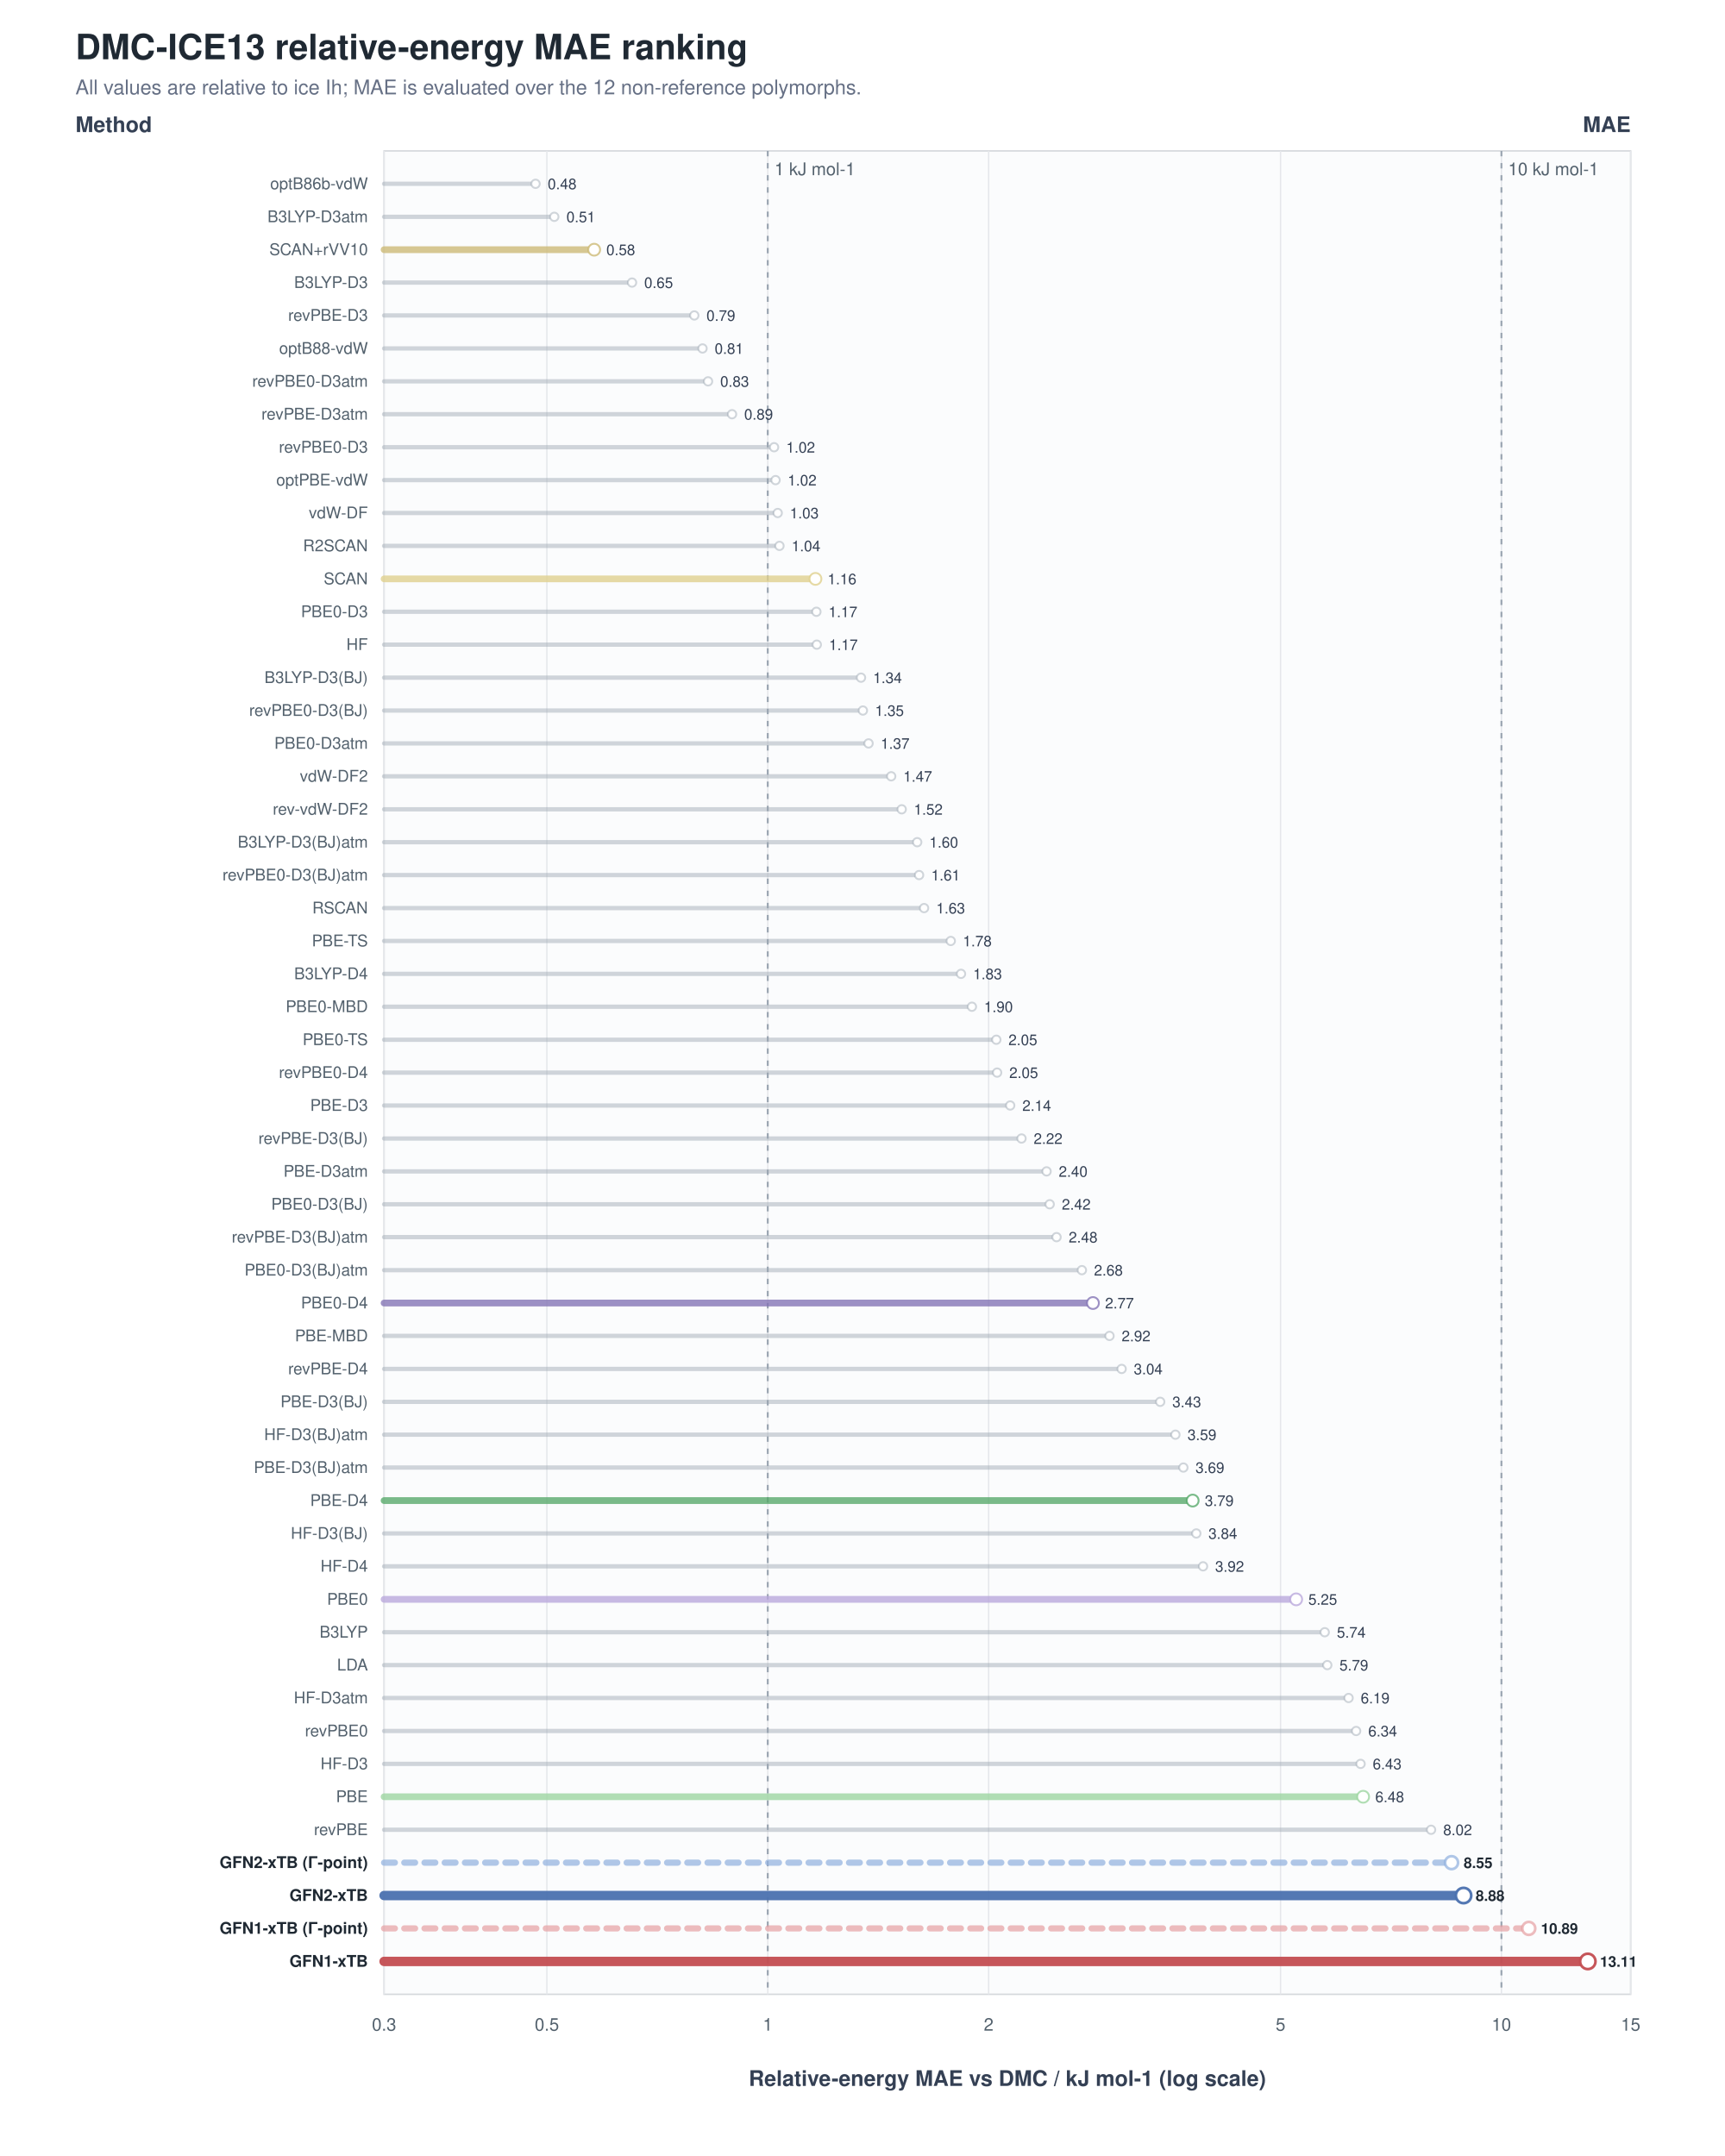
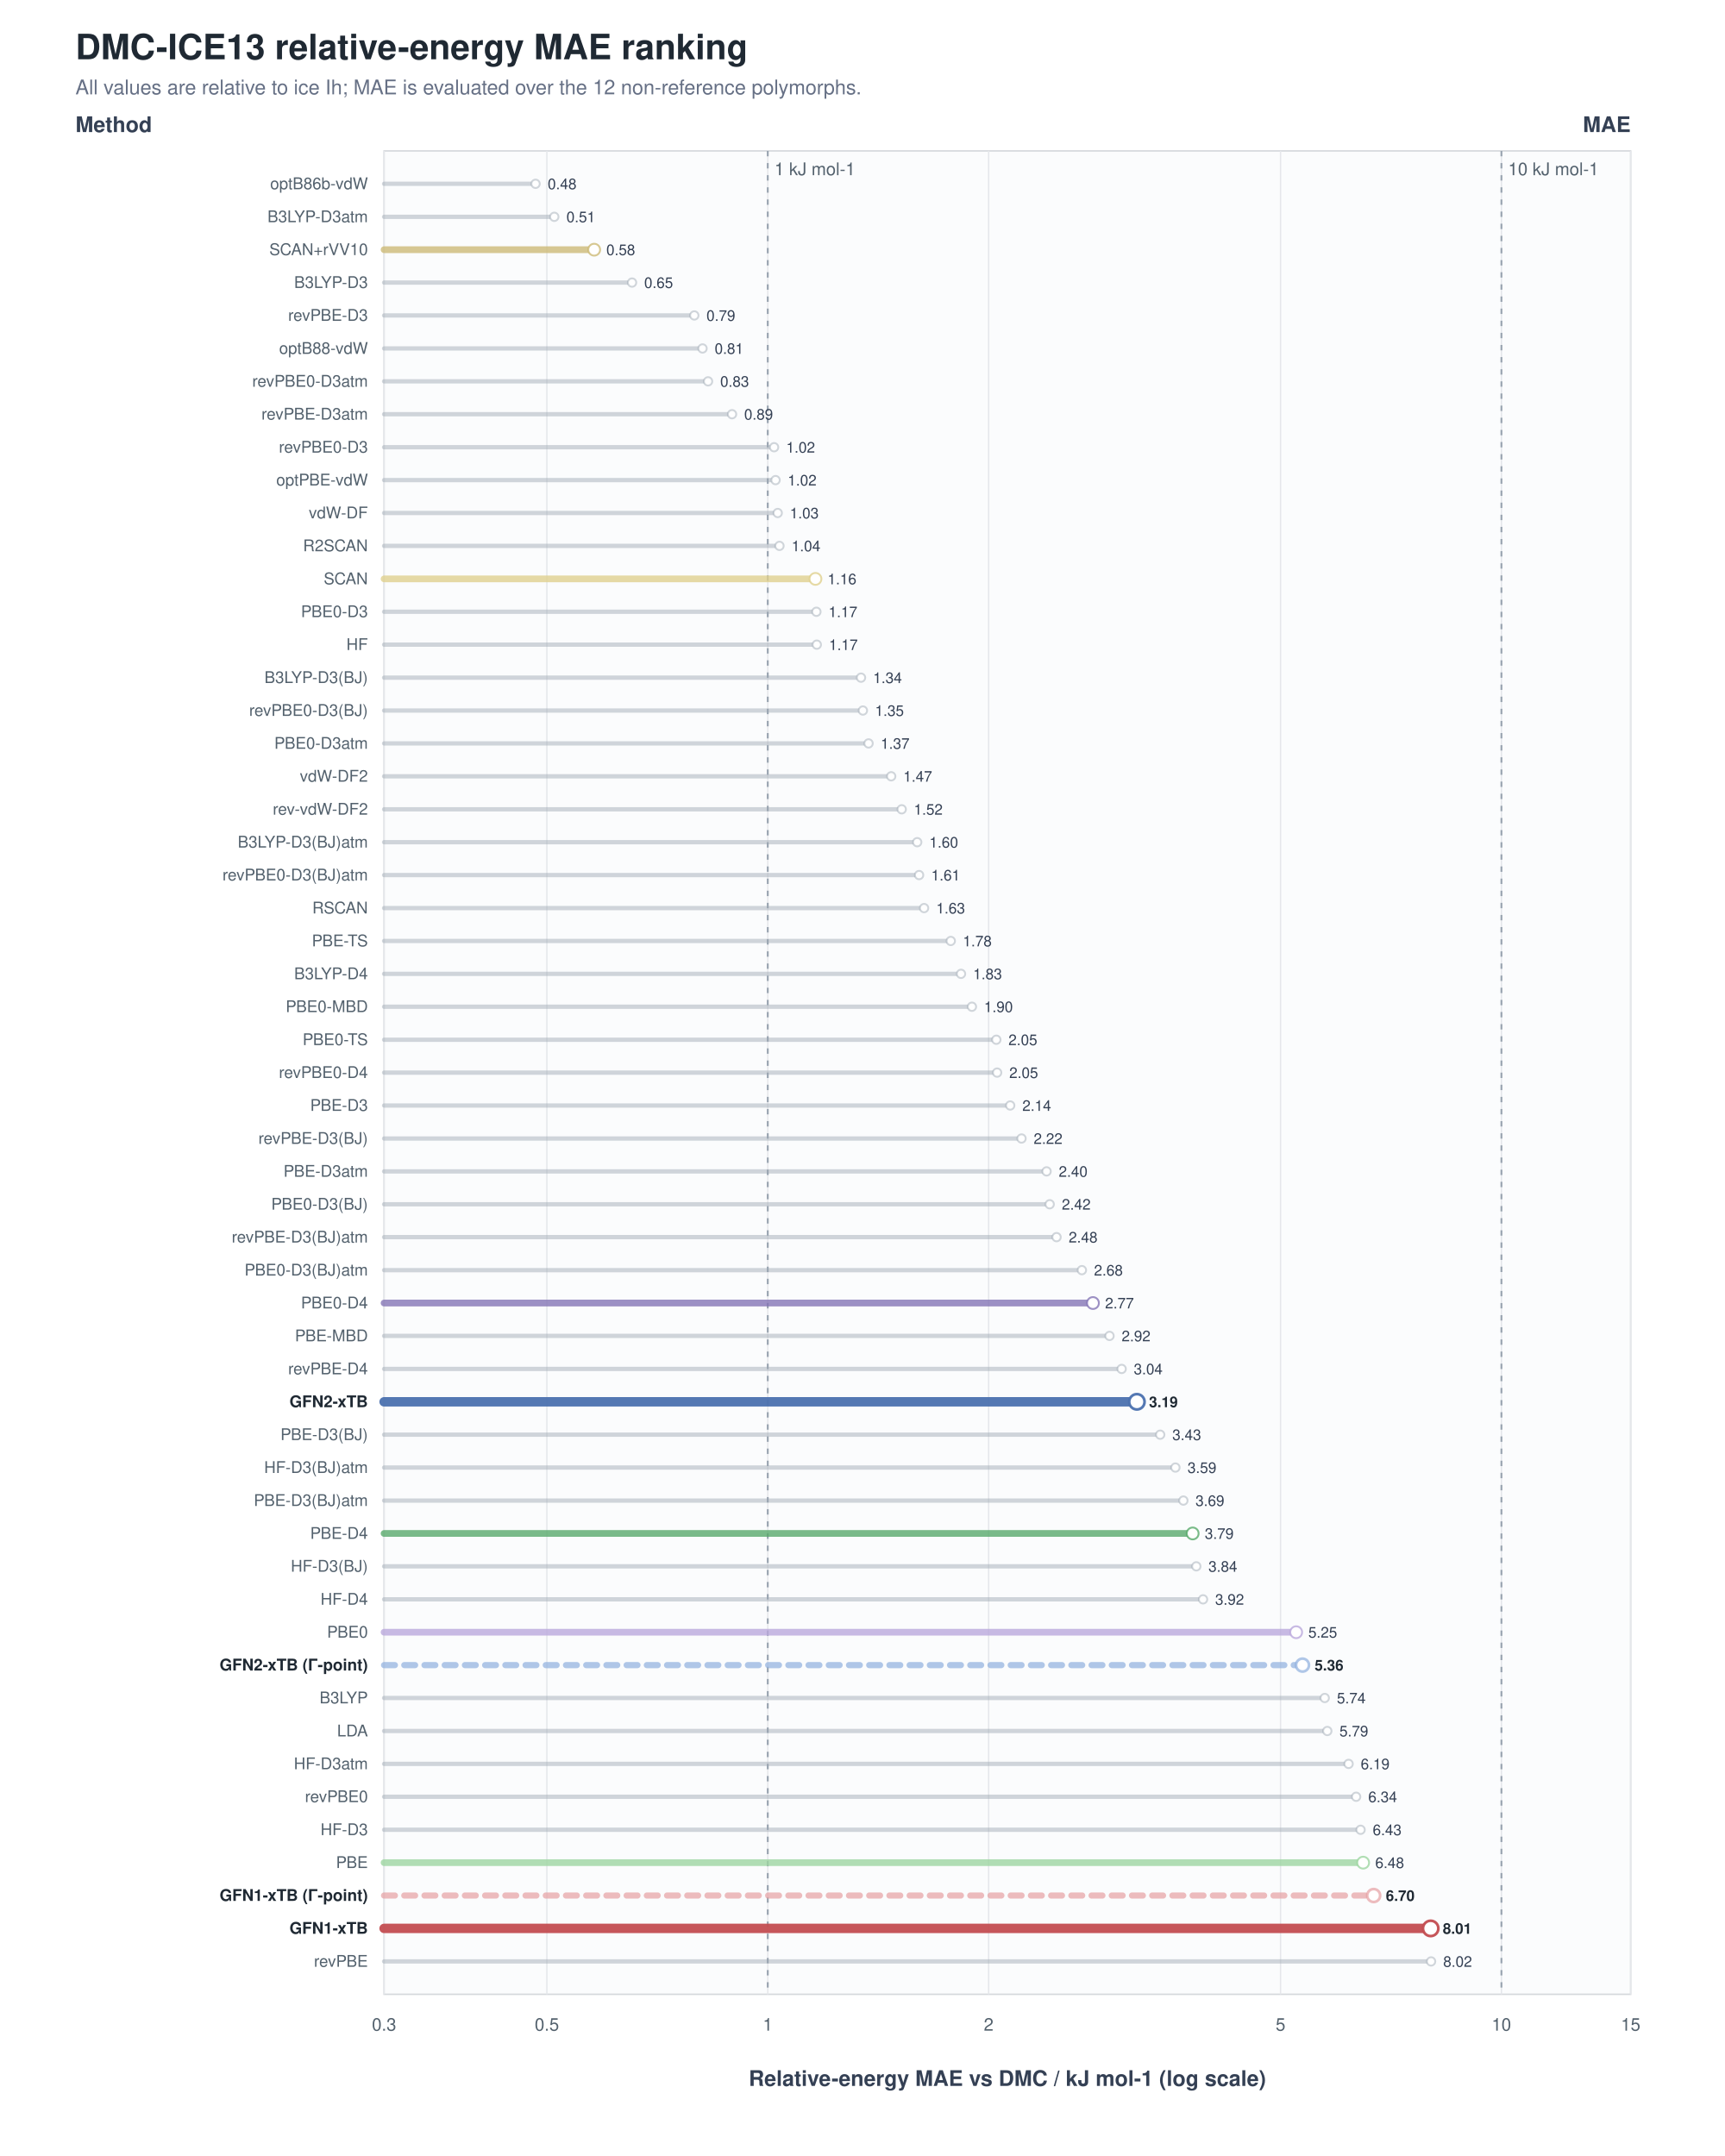
<svg xmlns="http://www.w3.org/2000/svg" width="1280" height="1600" viewBox="0 0 1280 1600">
  <style>
  text { font-family: Helvetica, Arial, sans-serif; fill: #1f2933; }
  .title { font-size: 26px; font-weight: 700; }
  .subtitle { font-size: 15px; fill: #667085; }
  .axis { font-size: 16px; font-weight: 600; fill: #344054; }
  .tick { font-size: 13px; fill: #53616d; }
  .method { font-size: 12px; fill: #53616d; }
  .method-hi { font-size: 12px; font-weight: 700; fill: #1f2933; }
  .value { font-size: 11px; fill: #344054; }
  .value-hi { font-size: 11px; font-weight: 700; fill: #1f2933; }
</style>
  <rect x="0.0" y="0.0" width="1280.0" height="1600.0" fill="#ffffff" />
  <text x="56.0" y="44.0" class="title">DMC-ICE13 relative-energy MAE ranking</text>
  <text x="56.0" y="70.0" class="subtitle">All values are relative to ice Ih; MAE is evaluated over the 12 non-reference polymorphs.</text>
  <rect x="285.0" y="112.0" width="925.0" height="1368.0" fill="#fbfcfd" stroke="#d5d8dc" stroke-width="1.1" />
  <line x1="285.0" y1="112.0" x2="285.0" y2="1480.0" stroke="#e5e7eb" stroke-width="1" />
  <text x="285.0" y="1507.0" text-anchor="middle" class="tick">0.3</text>
  <line x1="405.8" y1="112.0" x2="405.8" y2="1480.0" stroke="#e5e7eb" stroke-width="1" />
  <text x="405.8" y="1507.0" text-anchor="middle" class="tick">0.5</text>
  <line x1="569.7" y1="112.0" x2="569.7" y2="1480.0" stroke="#e5e7eb" stroke-width="1" />
  <text x="569.7" y="1507.0" text-anchor="middle" class="tick">1</text>
  <line x1="733.6" y1="112.0" x2="733.6" y2="1480.0" stroke="#e5e7eb" stroke-width="1" />
  <text x="733.6" y="1507.0" text-anchor="middle" class="tick">2</text>
  <line x1="950.2" y1="112.0" x2="950.2" y2="1480.0" stroke="#e5e7eb" stroke-width="1" />
  <text x="950.2" y="1507.0" text-anchor="middle" class="tick">5</text>
  <line x1="1114.1" y1="112.0" x2="1114.1" y2="1480.0" stroke="#e5e7eb" stroke-width="1" />
  <text x="1114.1" y="1507.0" text-anchor="middle" class="tick">10</text>
  <line x1="1210.0" y1="112.0" x2="1210.0" y2="1480.0" stroke="#e5e7eb" stroke-width="1" />
  <text x="1210.0" y="1507.0" text-anchor="middle" class="tick">15</text>
  <line x1="569.7" y1="112.0" x2="569.7" y2="1480.0" stroke="#9aa5b1" stroke-width="1.4" stroke-dasharray="4 5" />
  <text x="574.7" y="130.0" class="tick">1 kJ mol-1</text>
  <line x1="1114.1" y1="112.0" x2="1114.1" y2="1480.0" stroke="#9aa5b1" stroke-width="1.4" stroke-dasharray="4 5" />
  <text x="1119.1" y="130.0" class="tick">10 kJ mol-1</text>
  <text x="747.5" y="1548.0" text-anchor="middle" class="axis">Relative-energy MAE vs DMC / kJ mol-1 (log scale)</text>
  <text x="56.0" y="98.0" class="axis">Method</text>
  <text x="1210.0" y="98.0" text-anchor="end" class="axis">MAE</text>
  <line x1="285.0" y1="136.4" x2="397.4" y2="136.4" stroke="#9aa5b1" stroke-width="3.2" stroke-linecap="round" stroke-opacity="0.46" />
  <circle cx="397.4" cy="136.4" r="3.1" fill="#ffffff" stroke="#9aa5b1" stroke-width="1.4" stroke-opacity="0.46" />
  <text x="273.0" y="140.4" text-anchor="end" class="method">optB86b-vdW</text>
  <text x="406.4" y="140.4" class="value">0.48</text>
  <line x1="285.0" y1="160.9" x2="411.3" y2="160.9" stroke="#9aa5b1" stroke-width="3.2" stroke-linecap="round" stroke-opacity="0.46" />
  <circle cx="411.3" cy="160.9" r="3.1" fill="#ffffff" stroke="#9aa5b1" stroke-width="1.4" stroke-opacity="0.46" />
  <text x="273.0" y="164.9" text-anchor="end" class="method">B3LYP-D3atm</text>
  <text x="420.3" y="164.9" class="value">0.51</text>
  <line x1="285.0" y1="185.3" x2="440.9" y2="185.3" stroke="#ccb974" stroke-width="5.0" stroke-linecap="round" stroke-opacity="0.78" />
  <circle cx="440.9" cy="185.3" r="4.4" fill="#ffffff" stroke="#ccb974" stroke-width="1.4" stroke-opacity="0.78" />
  <text x="273.0" y="189.3" text-anchor="end" class="method">SCAN+rVV10</text>
  <text x="449.9" y="189.3" class="value">0.58</text>
  <line x1="285.0" y1="209.7" x2="469.0" y2="209.7" stroke="#9aa5b1" stroke-width="3.2" stroke-linecap="round" stroke-opacity="0.46" />
  <circle cx="469.0" cy="209.7" r="3.1" fill="#ffffff" stroke="#9aa5b1" stroke-width="1.4" stroke-opacity="0.46" />
  <text x="273.0" y="213.7" text-anchor="end" class="method">B3LYP-D3</text>
  <text x="478.0" y="213.7" class="value">0.65</text>
  <line x1="285.0" y1="234.1" x2="515.2" y2="234.1" stroke="#9aa5b1" stroke-width="3.2" stroke-linecap="round" stroke-opacity="0.46" />
  <circle cx="515.2" cy="234.1" r="3.1" fill="#ffffff" stroke="#9aa5b1" stroke-width="1.4" stroke-opacity="0.46" />
  <text x="273.0" y="238.1" text-anchor="end" class="method">revPBE-D3</text>
  <text x="524.2" y="238.1" class="value">0.79</text>
  <line x1="285.0" y1="258.6" x2="521.3" y2="258.6" stroke="#9aa5b1" stroke-width="3.2" stroke-linecap="round" stroke-opacity="0.46" />
  <circle cx="521.3" cy="258.6" r="3.1" fill="#ffffff" stroke="#9aa5b1" stroke-width="1.4" stroke-opacity="0.46" />
  <text x="273.0" y="262.6" text-anchor="end" class="method">optB88-vdW</text>
  <text x="530.3" y="262.6" class="value">0.81</text>
  <line x1="285.0" y1="283.0" x2="525.4" y2="283.0" stroke="#9aa5b1" stroke-width="3.2" stroke-linecap="round" stroke-opacity="0.46" />
  <circle cx="525.4" cy="283.0" r="3.1" fill="#ffffff" stroke="#9aa5b1" stroke-width="1.4" stroke-opacity="0.46" />
  <text x="273.0" y="287.0" text-anchor="end" class="method">revPBE0-D3atm</text>
  <text x="534.4" y="287.0" class="value">0.83</text>
  <line x1="285.0" y1="307.4" x2="543.2" y2="307.4" stroke="#9aa5b1" stroke-width="3.2" stroke-linecap="round" stroke-opacity="0.46" />
  <circle cx="543.2" cy="307.4" r="3.1" fill="#ffffff" stroke="#9aa5b1" stroke-width="1.4" stroke-opacity="0.46" />
  <text x="273.0" y="311.4" text-anchor="end" class="method">revPBE-D3atm</text>
  <text x="552.2" y="311.4" class="value">0.89</text>
  <line x1="285.0" y1="331.9" x2="574.4" y2="331.9" stroke="#9aa5b1" stroke-width="3.2" stroke-linecap="round" stroke-opacity="0.46" />
  <circle cx="574.4" cy="331.9" r="3.1" fill="#ffffff" stroke="#9aa5b1" stroke-width="1.4" stroke-opacity="0.46" />
  <text x="273.0" y="335.9" text-anchor="end" class="method">revPBE0-D3</text>
  <text x="583.4" y="335.9" class="value">1.02</text>
  <line x1="285.0" y1="356.3" x2="575.5" y2="356.3" stroke="#9aa5b1" stroke-width="3.2" stroke-linecap="round" stroke-opacity="0.46" />
  <circle cx="575.5" cy="356.3" r="3.1" fill="#ffffff" stroke="#9aa5b1" stroke-width="1.4" stroke-opacity="0.46" />
  <text x="273.0" y="360.3" text-anchor="end" class="method">optPBE-vdW</text>
  <text x="584.5" y="360.3" class="value">1.02</text>
  <line x1="285.0" y1="380.7" x2="577.1" y2="380.7" stroke="#9aa5b1" stroke-width="3.2" stroke-linecap="round" stroke-opacity="0.46" />
  <circle cx="577.1" cy="380.7" r="3.1" fill="#ffffff" stroke="#9aa5b1" stroke-width="1.4" stroke-opacity="0.46" />
  <text x="273.0" y="384.7" text-anchor="end" class="method">vdW-DF</text>
  <text x="586.1" y="384.7" class="value">1.03</text>
  <line x1="285.0" y1="405.1" x2="578.4" y2="405.1" stroke="#9aa5b1" stroke-width="3.2" stroke-linecap="round" stroke-opacity="0.46" />
  <circle cx="578.4" cy="405.1" r="3.1" fill="#ffffff" stroke="#9aa5b1" stroke-width="1.4" stroke-opacity="0.46" />
  <text x="273.0" y="409.1" text-anchor="end" class="method">R2SCAN</text>
  <text x="587.4" y="409.1" class="value">1.04</text>
  <line x1="285.0" y1="429.6" x2="605.1" y2="429.6" stroke="#dfcf8c" stroke-width="5.0" stroke-linecap="round" stroke-opacity="0.78" />
  <circle cx="605.1" cy="429.6" r="4.4" fill="#ffffff" stroke="#dfcf8c" stroke-width="1.4" stroke-opacity="0.78" />
  <text x="273.0" y="433.6" text-anchor="end" class="method">SCAN</text>
  <text x="614.1" y="433.6" class="value">1.16</text>
  <line x1="285.0" y1="454.0" x2="605.8" y2="454.0" stroke="#9aa5b1" stroke-width="3.2" stroke-linecap="round" stroke-opacity="0.46" />
  <circle cx="605.8" cy="454.0" r="3.1" fill="#ffffff" stroke="#9aa5b1" stroke-width="1.4" stroke-opacity="0.46" />
  <text x="273.0" y="458.0" text-anchor="end" class="method">PBE0-D3</text>
  <text x="614.8" y="458.0" class="value">1.17</text>
  <line x1="285.0" y1="478.4" x2="606.1" y2="478.4" stroke="#9aa5b1" stroke-width="3.2" stroke-linecap="round" stroke-opacity="0.46" />
  <circle cx="606.1" cy="478.4" r="3.1" fill="#ffffff" stroke="#9aa5b1" stroke-width="1.4" stroke-opacity="0.46" />
  <text x="273.0" y="482.4" text-anchor="end" class="method">HF</text>
  <text x="615.1" y="482.4" class="value">1.17</text>
  <line x1="285.0" y1="502.9" x2="638.9" y2="502.9" stroke="#9aa5b1" stroke-width="3.2" stroke-linecap="round" stroke-opacity="0.46" />
  <circle cx="638.9" cy="502.9" r="3.1" fill="#ffffff" stroke="#9aa5b1" stroke-width="1.4" stroke-opacity="0.46" />
  <text x="273.0" y="506.9" text-anchor="end" class="method">B3LYP-D3(BJ)</text>
  <text x="647.9" y="506.9" class="value">1.34</text>
  <line x1="285.0" y1="527.3" x2="640.3" y2="527.3" stroke="#9aa5b1" stroke-width="3.2" stroke-linecap="round" stroke-opacity="0.46" />
  <circle cx="640.3" cy="527.3" r="3.1" fill="#ffffff" stroke="#9aa5b1" stroke-width="1.4" stroke-opacity="0.46" />
  <text x="273.0" y="531.3" text-anchor="end" class="method">revPBE0-D3(BJ)</text>
  <text x="649.3" y="531.3" class="value">1.35</text>
  <line x1="285.0" y1="551.7" x2="644.5" y2="551.7" stroke="#9aa5b1" stroke-width="3.2" stroke-linecap="round" stroke-opacity="0.46" />
  <circle cx="644.5" cy="551.7" r="3.1" fill="#ffffff" stroke="#9aa5b1" stroke-width="1.4" stroke-opacity="0.46" />
  <text x="273.0" y="555.7" text-anchor="end" class="method">PBE0-D3atm</text>
  <text x="653.5" y="555.7" class="value">1.37</text>
  <line x1="285.0" y1="576.1" x2="661.3" y2="576.1" stroke="#9aa5b1" stroke-width="3.2" stroke-linecap="round" stroke-opacity="0.46" />
  <circle cx="661.3" cy="576.1" r="3.1" fill="#ffffff" stroke="#9aa5b1" stroke-width="1.4" stroke-opacity="0.46" />
  <text x="273.0" y="580.1" text-anchor="end" class="method">vdW-DF2</text>
  <text x="670.3" y="580.1" class="value">1.47</text>
  <line x1="285.0" y1="600.6" x2="669.1" y2="600.6" stroke="#9aa5b1" stroke-width="3.2" stroke-linecap="round" stroke-opacity="0.46" />
  <circle cx="669.1" cy="600.6" r="3.1" fill="#ffffff" stroke="#9aa5b1" stroke-width="1.4" stroke-opacity="0.46" />
  <text x="273.0" y="604.6" text-anchor="end" class="method">rev-vdW-DF2</text>
  <text x="678.1" y="604.6" class="value">1.52</text>
  <line x1="285.0" y1="625.0" x2="680.6" y2="625.0" stroke="#9aa5b1" stroke-width="3.2" stroke-linecap="round" stroke-opacity="0.46" />
  <circle cx="680.6" cy="625.0" r="3.1" fill="#ffffff" stroke="#9aa5b1" stroke-width="1.4" stroke-opacity="0.46" />
  <text x="273.0" y="629.0" text-anchor="end" class="method">B3LYP-D3(BJ)atm</text>
  <text x="689.6" y="629.0" class="value">1.60</text>
  <line x1="285.0" y1="649.4" x2="682.0" y2="649.4" stroke="#9aa5b1" stroke-width="3.2" stroke-linecap="round" stroke-opacity="0.46" />
  <circle cx="682.0" cy="649.4" r="3.1" fill="#ffffff" stroke="#9aa5b1" stroke-width="1.4" stroke-opacity="0.46" />
  <text x="273.0" y="653.4" text-anchor="end" class="method">revPBE0-D3(BJ)atm</text>
  <text x="691.0" y="653.4" class="value">1.61</text>
  <line x1="285.0" y1="673.9" x2="685.7" y2="673.9" stroke="#9aa5b1" stroke-width="3.2" stroke-linecap="round" stroke-opacity="0.46" />
  <circle cx="685.7" cy="673.9" r="3.1" fill="#ffffff" stroke="#9aa5b1" stroke-width="1.4" stroke-opacity="0.46" />
  <text x="273.0" y="677.9" text-anchor="end" class="method">RSCAN</text>
  <text x="694.7" y="677.9" class="value">1.63</text>
  <line x1="285.0" y1="698.3" x2="705.5" y2="698.3" stroke="#9aa5b1" stroke-width="3.2" stroke-linecap="round" stroke-opacity="0.46" />
  <circle cx="705.5" cy="698.3" r="3.1" fill="#ffffff" stroke="#9aa5b1" stroke-width="1.4" stroke-opacity="0.46" />
  <text x="273.0" y="702.3" text-anchor="end" class="method">PBE-TS</text>
  <text x="714.5" y="702.3" class="value">1.78</text>
  <line x1="285.0" y1="722.7" x2="713.1" y2="722.7" stroke="#9aa5b1" stroke-width="3.2" stroke-linecap="round" stroke-opacity="0.46" />
  <circle cx="713.1" cy="722.7" r="3.1" fill="#ffffff" stroke="#9aa5b1" stroke-width="1.4" stroke-opacity="0.46" />
  <text x="273.0" y="726.7" text-anchor="end" class="method">B3LYP-D4</text>
  <text x="722.1" y="726.7" class="value">1.83</text>
  <line x1="285.0" y1="747.1" x2="721.2" y2="747.1" stroke="#9aa5b1" stroke-width="3.2" stroke-linecap="round" stroke-opacity="0.46" />
  <circle cx="721.2" cy="747.1" r="3.1" fill="#ffffff" stroke="#9aa5b1" stroke-width="1.4" stroke-opacity="0.46" />
  <text x="273.0" y="751.1" text-anchor="end" class="method">PBE0-MBD</text>
  <text x="730.2" y="751.1" class="value">1.90</text>
  <line x1="285.0" y1="771.6" x2="739.3" y2="771.6" stroke="#9aa5b1" stroke-width="3.2" stroke-linecap="round" stroke-opacity="0.46" />
  <circle cx="739.3" cy="771.6" r="3.1" fill="#ffffff" stroke="#9aa5b1" stroke-width="1.4" stroke-opacity="0.46" />
  <text x="273.0" y="775.6" text-anchor="end" class="method">PBE0-TS</text>
  <text x="748.3" y="775.6" class="value">2.05</text>
  <line x1="285.0" y1="796.0" x2="739.9" y2="796.0" stroke="#9aa5b1" stroke-width="3.2" stroke-linecap="round" stroke-opacity="0.46" />
  <circle cx="739.9" cy="796.0" r="3.1" fill="#ffffff" stroke="#9aa5b1" stroke-width="1.4" stroke-opacity="0.46" />
  <text x="273.0" y="800.0" text-anchor="end" class="method">revPBE0-D4</text>
  <text x="748.9" y="800.0" class="value">2.05</text>
  <line x1="285.0" y1="820.4" x2="749.6" y2="820.4" stroke="#9aa5b1" stroke-width="3.2" stroke-linecap="round" stroke-opacity="0.46" />
  <circle cx="749.6" cy="820.4" r="3.1" fill="#ffffff" stroke="#9aa5b1" stroke-width="1.4" stroke-opacity="0.46" />
  <text x="273.0" y="824.4" text-anchor="end" class="method">PBE-D3</text>
  <text x="758.6" y="824.4" class="value">2.14</text>
  <line x1="285.0" y1="844.9" x2="758.0" y2="844.9" stroke="#9aa5b1" stroke-width="3.2" stroke-linecap="round" stroke-opacity="0.46" />
  <circle cx="758.0" cy="844.9" r="3.1" fill="#ffffff" stroke="#9aa5b1" stroke-width="1.4" stroke-opacity="0.46" />
  <text x="273.0" y="848.9" text-anchor="end" class="method">revPBE-D3(BJ)</text>
  <text x="767.0" y="848.9" class="value">2.22</text>
  <line x1="285.0" y1="869.3" x2="776.6" y2="869.3" stroke="#9aa5b1" stroke-width="3.2" stroke-linecap="round" stroke-opacity="0.46" />
  <circle cx="776.6" cy="869.3" r="3.1" fill="#ffffff" stroke="#9aa5b1" stroke-width="1.4" stroke-opacity="0.46" />
  <text x="273.0" y="873.3" text-anchor="end" class="method">PBE-D3atm</text>
  <text x="785.6" y="873.3" class="value">2.40</text>
  <line x1="285.0" y1="893.7" x2="778.9" y2="893.7" stroke="#9aa5b1" stroke-width="3.2" stroke-linecap="round" stroke-opacity="0.46" />
  <circle cx="778.9" cy="893.7" r="3.1" fill="#ffffff" stroke="#9aa5b1" stroke-width="1.4" stroke-opacity="0.46" />
  <text x="273.0" y="897.7" text-anchor="end" class="method">PBE0-D3(BJ)</text>
  <text x="787.9" y="897.7" class="value">2.42</text>
  <line x1="285.0" y1="918.1" x2="784.0" y2="918.1" stroke="#9aa5b1" stroke-width="3.2" stroke-linecap="round" stroke-opacity="0.46" />
  <circle cx="784.0" cy="918.1" r="3.1" fill="#ffffff" stroke="#9aa5b1" stroke-width="1.4" stroke-opacity="0.46" />
  <text x="273.0" y="922.1" text-anchor="end" class="method">revPBE-D3(BJ)atm</text>
  <text x="793.0" y="922.1" class="value">2.48</text>
  <line x1="285.0" y1="942.6" x2="802.8" y2="942.6" stroke="#9aa5b1" stroke-width="3.2" stroke-linecap="round" stroke-opacity="0.46" />
  <circle cx="802.8" cy="942.6" r="3.1" fill="#ffffff" stroke="#9aa5b1" stroke-width="1.4" stroke-opacity="0.46" />
  <text x="273.0" y="946.6" text-anchor="end" class="method">PBE0-D3(BJ)atm</text>
  <text x="811.8" y="946.6" class="value">2.68</text>
  <line x1="285.0" y1="967.0" x2="811.0" y2="967.0" stroke="#8172b3" stroke-width="5.0" stroke-linecap="round" stroke-opacity="0.78" />
  <circle cx="811.0" cy="967.0" r="4.4" fill="#ffffff" stroke="#8172b3" stroke-width="1.4" stroke-opacity="0.78" />
  <text x="273.0" y="971.0" text-anchor="end" class="method">PBE0-D4</text>
  <text x="820.0" y="971.0" class="value">2.77</text>
  <line x1="285.0" y1="991.4" x2="823.3" y2="991.4" stroke="#9aa5b1" stroke-width="3.2" stroke-linecap="round" stroke-opacity="0.46" />
  <circle cx="823.3" cy="991.4" r="3.1" fill="#ffffff" stroke="#9aa5b1" stroke-width="1.4" stroke-opacity="0.46" />
  <text x="273.0" y="995.4" text-anchor="end" class="method">PBE-MBD</text>
  <text x="832.3" y="995.4" class="value">2.92</text>
  <line x1="285.0" y1="1015.9" x2="832.3" y2="1015.9" stroke="#9aa5b1" stroke-width="3.2" stroke-linecap="round" stroke-opacity="0.46" />
  <circle cx="832.3" cy="1015.9" r="3.1" fill="#ffffff" stroke="#9aa5b1" stroke-width="1.4" stroke-opacity="0.46" />
  <text x="273.0" y="1019.9" text-anchor="end" class="method">revPBE-D4</text>
  <text x="841.3" y="1019.9" class="value">3.04</text>
-   <line x1="285.0" y1="1040.3" x2="860.9" y2="1040.3" stroke="#9aa5b1" stroke-width="3.2" stroke-linecap="round" stroke-opacity="0.46" />
-   <circle cx="860.9" cy="1040.3" r="3.1" fill="#ffffff" stroke="#9aa5b1" stroke-width="1.4" stroke-opacity="0.46" />
-   <text x="273.0" y="1044.3" text-anchor="end" class="method">PBE-D3(BJ)</text>
-   <text x="869.9" y="1044.3" class="value">3.43</text>
-   <line x1="285.0" y1="1064.7" x2="872.2" y2="1064.7" stroke="#9aa5b1" stroke-width="3.2" stroke-linecap="round" stroke-opacity="0.46" />
-   <circle cx="872.2" cy="1064.7" r="3.1" fill="#ffffff" stroke="#9aa5b1" stroke-width="1.4" stroke-opacity="0.46" />
-   <text x="273.0" y="1068.7" text-anchor="end" class="method">HF-D3(BJ)atm</text>
-   <text x="881.2" y="1068.7" class="value">3.59</text>
-   <line x1="285.0" y1="1089.1" x2="878.1" y2="1089.1" stroke="#9aa5b1" stroke-width="3.2" stroke-linecap="round" stroke-opacity="0.46" />
-   <circle cx="878.1" cy="1089.1" r="3.1" fill="#ffffff" stroke="#9aa5b1" stroke-width="1.4" stroke-opacity="0.46" />
-   <text x="273.0" y="1093.1" text-anchor="end" class="method">PBE-D3(BJ)atm</text>
-   <text x="887.1" y="1093.1" class="value">3.69</text>
-   <line x1="285.0" y1="1113.6" x2="885.0" y2="1113.6" stroke="#55a868" stroke-width="5.0" stroke-linecap="round" stroke-opacity="0.78" />
-   <circle cx="885.0" cy="1113.6" r="4.4" fill="#ffffff" stroke="#55a868" stroke-width="1.4" stroke-opacity="0.78" />
-   <text x="273.0" y="1117.6" text-anchor="end" class="method">PBE-D4</text>
-   <text x="894.0" y="1117.6" class="value">3.79</text>
-   <line x1="285.0" y1="1138.0" x2="887.7" y2="1138.0" stroke="#9aa5b1" stroke-width="3.2" stroke-linecap="round" stroke-opacity="0.46" />
-   <circle cx="887.7" cy="1138.0" r="3.1" fill="#ffffff" stroke="#9aa5b1" stroke-width="1.4" stroke-opacity="0.46" />
-   <text x="273.0" y="1142.0" text-anchor="end" class="method">HF-D3(BJ)</text>
-   <text x="896.7" y="1142.0" class="value">3.84</text>
-   <line x1="285.0" y1="1162.4" x2="892.7" y2="1162.4" stroke="#9aa5b1" stroke-width="3.2" stroke-linecap="round" stroke-opacity="0.46" />
-   <circle cx="892.7" cy="1162.4" r="3.1" fill="#ffffff" stroke="#9aa5b1" stroke-width="1.4" stroke-opacity="0.46" />
-   <text x="273.0" y="1166.4" text-anchor="end" class="method">HF-D4</text>
-   <text x="901.7" y="1166.4" class="value">3.92</text>
-   <line x1="285.0" y1="1186.9" x2="961.8" y2="1186.9" stroke="#b8a7db" stroke-width="5.0" stroke-linecap="round" stroke-opacity="0.78" />
-   <circle cx="961.8" cy="1186.9" r="4.4" fill="#ffffff" stroke="#b8a7db" stroke-width="1.4" stroke-opacity="0.78" />
-   <text x="273.0" y="1190.9" text-anchor="end" class="method">PBE0</text>
-   <text x="970.8" y="1190.9" class="value">5.25</text>
-   <line x1="285.0" y1="1211.3" x2="983.0" y2="1211.3" stroke="#9aa5b1" stroke-width="3.2" stroke-linecap="round" stroke-opacity="0.46" />
-   <circle cx="983.0" cy="1211.3" r="3.1" fill="#ffffff" stroke="#9aa5b1" stroke-width="1.4" stroke-opacity="0.46" />
-   <text x="273.0" y="1215.3" text-anchor="end" class="method">B3LYP</text>
-   <text x="992.0" y="1215.3" class="value">5.74</text>
-   <line x1="285.0" y1="1235.7" x2="984.9" y2="1235.7" stroke="#9aa5b1" stroke-width="3.2" stroke-linecap="round" stroke-opacity="0.46" />
-   <circle cx="984.9" cy="1235.7" r="3.1" fill="#ffffff" stroke="#9aa5b1" stroke-width="1.4" stroke-opacity="0.46" />
-   <text x="273.0" y="1239.7" text-anchor="end" class="method">LDA</text>
-   <text x="993.9" y="1239.7" class="value">5.79</text>
-   <line x1="285.0" y1="1260.1" x2="1000.7" y2="1260.1" stroke="#9aa5b1" stroke-width="3.2" stroke-linecap="round" stroke-opacity="0.46" />
-   <circle cx="1000.7" cy="1260.1" r="3.1" fill="#ffffff" stroke="#9aa5b1" stroke-width="1.4" stroke-opacity="0.46" />
-   <text x="273.0" y="1264.1" text-anchor="end" class="method">HF-D3atm</text>
-   <text x="1009.7" y="1264.1" class="value">6.19</text>
-   <line x1="285.0" y1="1284.6" x2="1006.3" y2="1284.6" stroke="#9aa5b1" stroke-width="3.2" stroke-linecap="round" stroke-opacity="0.46" />
-   <circle cx="1006.3" cy="1284.6" r="3.1" fill="#ffffff" stroke="#9aa5b1" stroke-width="1.4" stroke-opacity="0.46" />
-   <text x="273.0" y="1288.6" text-anchor="end" class="method">revPBE0</text>
-   <text x="1015.3" y="1288.6" class="value">6.34</text>
-   <line x1="285.0" y1="1309.0" x2="1009.6" y2="1309.0" stroke="#9aa5b1" stroke-width="3.2" stroke-linecap="round" stroke-opacity="0.46" />
-   <circle cx="1009.6" cy="1309.0" r="3.1" fill="#ffffff" stroke="#9aa5b1" stroke-width="1.4" stroke-opacity="0.46" />
-   <text x="273.0" y="1313.0" text-anchor="end" class="method">HF-D3</text>
-   <text x="1018.6" y="1313.0" class="value">6.43</text>
-   <line x1="285.0" y1="1333.4" x2="1011.5" y2="1333.4" stroke="#9bd49f" stroke-width="5.0" stroke-linecap="round" stroke-opacity="0.78" />
-   <circle cx="1011.5" cy="1333.4" r="4.4" fill="#ffffff" stroke="#9bd49f" stroke-width="1.4" stroke-opacity="0.78" />
-   <text x="273.0" y="1337.4" text-anchor="end" class="method">PBE</text>
-   <text x="1020.5" y="1337.4" class="value">6.48</text>
-   <line x1="285.0" y1="1357.9" x2="1061.9" y2="1357.9" stroke="#9aa5b1" stroke-width="3.2" stroke-linecap="round" stroke-opacity="0.46" />
-   <circle cx="1061.9" cy="1357.9" r="3.1" fill="#ffffff" stroke="#9aa5b1" stroke-width="1.4" stroke-opacity="0.46" />
-   <text x="273.0" y="1361.9" text-anchor="end" class="method">revPBE</text>
-   <text x="1070.9" y="1361.9" class="value">8.02</text>
-   <line x1="285.0" y1="1382.3" x2="1077.1" y2="1382.3" stroke="#8fb0df" stroke-width="4.6" stroke-linecap="round" stroke-opacity="0.70" stroke-dasharray="8 7" />
-   <circle cx="1077.1" cy="1382.3" r="4.8" fill="#ffffff" stroke="#8fb0df" stroke-width="2.0" stroke-opacity="0.70" />
-   <text x="273.0" y="1386.3" text-anchor="end" class="method-hi">GFN2-xTB (Γ-point)</text>
-   <text x="1086.1" y="1386.3" class="value-hi">8.55</text>
-   <line x1="285.0" y1="1406.7" x2="1086.0" y2="1406.7" stroke="#4c72b0" stroke-width="7.0" stroke-linecap="round" stroke-opacity="0.95" />
-   <circle cx="1086.0" cy="1406.7" r="5.7" fill="#ffffff" stroke="#4c72b0" stroke-width="2.0" stroke-opacity="0.95" />
-   <text x="273.0" y="1410.7" text-anchor="end" class="method-hi">GFN2-xTB</text>
-   <text x="1095.0" y="1410.7" class="value-hi">8.88</text>
-   <line x1="285.0" y1="1431.1" x2="1134.4" y2="1431.1" stroke="#e6a0a3" stroke-width="4.6" stroke-linecap="round" stroke-opacity="0.70" stroke-dasharray="8 7" />
-   <circle cx="1134.4" cy="1431.1" r="4.8" fill="#ffffff" stroke="#e6a0a3" stroke-width="2.0" stroke-opacity="0.70" />
-   <text x="273.0" y="1435.1" text-anchor="end" class="method-hi">GFN1-xTB (Γ-point)</text>
-   <text x="1143.4" y="1435.1" class="value-hi">10.89</text>
-   <line x1="285.0" y1="1455.6" x2="1178.2" y2="1455.6" stroke="#c44e52" stroke-width="7.0" stroke-linecap="round" stroke-opacity="0.95" />
-   <circle cx="1178.2" cy="1455.6" r="5.7" fill="#ffffff" stroke="#c44e52" stroke-width="2.0" stroke-opacity="0.95" />
-   <text x="273.0" y="1459.6" text-anchor="end" class="method-hi">GFN1-xTB</text>
-   <text x="1187.2" y="1459.6" class="value-hi">13.11</text>
+   <line x1="285.0" y1="1040.3" x2="843.6" y2="1040.3" stroke="#4c72b0" stroke-width="7.0" stroke-linecap="round" stroke-opacity="0.95" />
+   <circle cx="843.6" cy="1040.3" r="5.7" fill="#ffffff" stroke="#4c72b0" stroke-width="2.0" stroke-opacity="0.95" />
+   <text x="273.0" y="1044.3" text-anchor="end" class="method-hi">GFN2-xTB</text>
+   <text x="852.6" y="1044.3" class="value-hi">3.19</text>
+   <line x1="285.0" y1="1064.7" x2="860.9" y2="1064.7" stroke="#9aa5b1" stroke-width="3.2" stroke-linecap="round" stroke-opacity="0.46" />
+   <circle cx="860.9" cy="1064.7" r="3.1" fill="#ffffff" stroke="#9aa5b1" stroke-width="1.4" stroke-opacity="0.46" />
+   <text x="273.0" y="1068.7" text-anchor="end" class="method">PBE-D3(BJ)</text>
+   <text x="869.9" y="1068.7" class="value">3.43</text>
+   <line x1="285.0" y1="1089.1" x2="872.2" y2="1089.1" stroke="#9aa5b1" stroke-width="3.2" stroke-linecap="round" stroke-opacity="0.46" />
+   <circle cx="872.2" cy="1089.1" r="3.1" fill="#ffffff" stroke="#9aa5b1" stroke-width="1.4" stroke-opacity="0.46" />
+   <text x="273.0" y="1093.1" text-anchor="end" class="method">HF-D3(BJ)atm</text>
+   <text x="881.2" y="1093.1" class="value">3.59</text>
+   <line x1="285.0" y1="1113.6" x2="878.1" y2="1113.6" stroke="#9aa5b1" stroke-width="3.2" stroke-linecap="round" stroke-opacity="0.46" />
+   <circle cx="878.1" cy="1113.6" r="3.1" fill="#ffffff" stroke="#9aa5b1" stroke-width="1.4" stroke-opacity="0.46" />
+   <text x="273.0" y="1117.6" text-anchor="end" class="method">PBE-D3(BJ)atm</text>
+   <text x="887.1" y="1117.6" class="value">3.69</text>
+   <line x1="285.0" y1="1138.0" x2="885.0" y2="1138.0" stroke="#55a868" stroke-width="5.0" stroke-linecap="round" stroke-opacity="0.78" />
+   <circle cx="885.0" cy="1138.0" r="4.4" fill="#ffffff" stroke="#55a868" stroke-width="1.4" stroke-opacity="0.78" />
+   <text x="273.0" y="1142.0" text-anchor="end" class="method">PBE-D4</text>
+   <text x="894.0" y="1142.0" class="value">3.79</text>
+   <line x1="285.0" y1="1162.4" x2="887.7" y2="1162.4" stroke="#9aa5b1" stroke-width="3.2" stroke-linecap="round" stroke-opacity="0.46" />
+   <circle cx="887.7" cy="1162.4" r="3.1" fill="#ffffff" stroke="#9aa5b1" stroke-width="1.4" stroke-opacity="0.46" />
+   <text x="273.0" y="1166.4" text-anchor="end" class="method">HF-D3(BJ)</text>
+   <text x="896.7" y="1166.4" class="value">3.84</text>
+   <line x1="285.0" y1="1186.9" x2="892.7" y2="1186.9" stroke="#9aa5b1" stroke-width="3.2" stroke-linecap="round" stroke-opacity="0.46" />
+   <circle cx="892.7" cy="1186.9" r="3.1" fill="#ffffff" stroke="#9aa5b1" stroke-width="1.4" stroke-opacity="0.46" />
+   <text x="273.0" y="1190.9" text-anchor="end" class="method">HF-D4</text>
+   <text x="901.7" y="1190.9" class="value">3.92</text>
+   <line x1="285.0" y1="1211.3" x2="961.8" y2="1211.3" stroke="#b8a7db" stroke-width="5.0" stroke-linecap="round" stroke-opacity="0.78" />
+   <circle cx="961.8" cy="1211.3" r="4.4" fill="#ffffff" stroke="#b8a7db" stroke-width="1.4" stroke-opacity="0.78" />
+   <text x="273.0" y="1215.3" text-anchor="end" class="method">PBE0</text>
+   <text x="970.8" y="1215.3" class="value">5.25</text>
+   <line x1="285.0" y1="1235.7" x2="966.5" y2="1235.7" stroke="#8fb0df" stroke-width="4.6" stroke-linecap="round" stroke-opacity="0.70" stroke-dasharray="8 7" />
+   <circle cx="966.5" cy="1235.7" r="4.8" fill="#ffffff" stroke="#8fb0df" stroke-width="2.0" stroke-opacity="0.70" />
+   <text x="273.0" y="1239.7" text-anchor="end" class="method-hi">GFN2-xTB (Γ-point)</text>
+   <text x="975.5" y="1239.7" class="value-hi">5.36</text>
+   <line x1="285.0" y1="1260.1" x2="983.0" y2="1260.1" stroke="#9aa5b1" stroke-width="3.2" stroke-linecap="round" stroke-opacity="0.46" />
+   <circle cx="983.0" cy="1260.1" r="3.1" fill="#ffffff" stroke="#9aa5b1" stroke-width="1.4" stroke-opacity="0.46" />
+   <text x="273.0" y="1264.1" text-anchor="end" class="method">B3LYP</text>
+   <text x="992.0" y="1264.1" class="value">5.74</text>
+   <line x1="285.0" y1="1284.6" x2="984.9" y2="1284.6" stroke="#9aa5b1" stroke-width="3.2" stroke-linecap="round" stroke-opacity="0.46" />
+   <circle cx="984.9" cy="1284.6" r="3.1" fill="#ffffff" stroke="#9aa5b1" stroke-width="1.4" stroke-opacity="0.46" />
+   <text x="273.0" y="1288.6" text-anchor="end" class="method">LDA</text>
+   <text x="993.9" y="1288.6" class="value">5.79</text>
+   <line x1="285.0" y1="1309.0" x2="1000.7" y2="1309.0" stroke="#9aa5b1" stroke-width="3.2" stroke-linecap="round" stroke-opacity="0.46" />
+   <circle cx="1000.7" cy="1309.0" r="3.1" fill="#ffffff" stroke="#9aa5b1" stroke-width="1.4" stroke-opacity="0.46" />
+   <text x="273.0" y="1313.0" text-anchor="end" class="method">HF-D3atm</text>
+   <text x="1009.7" y="1313.0" class="value">6.19</text>
+   <line x1="285.0" y1="1333.4" x2="1006.3" y2="1333.4" stroke="#9aa5b1" stroke-width="3.2" stroke-linecap="round" stroke-opacity="0.46" />
+   <circle cx="1006.3" cy="1333.4" r="3.1" fill="#ffffff" stroke="#9aa5b1" stroke-width="1.4" stroke-opacity="0.46" />
+   <text x="273.0" y="1337.4" text-anchor="end" class="method">revPBE0</text>
+   <text x="1015.3" y="1337.4" class="value">6.34</text>
+   <line x1="285.0" y1="1357.9" x2="1009.6" y2="1357.9" stroke="#9aa5b1" stroke-width="3.2" stroke-linecap="round" stroke-opacity="0.46" />
+   <circle cx="1009.6" cy="1357.9" r="3.1" fill="#ffffff" stroke="#9aa5b1" stroke-width="1.4" stroke-opacity="0.46" />
+   <text x="273.0" y="1361.9" text-anchor="end" class="method">HF-D3</text>
+   <text x="1018.6" y="1361.9" class="value">6.43</text>
+   <line x1="285.0" y1="1382.3" x2="1011.5" y2="1382.3" stroke="#9bd49f" stroke-width="5.0" stroke-linecap="round" stroke-opacity="0.78" />
+   <circle cx="1011.5" cy="1382.3" r="4.4" fill="#ffffff" stroke="#9bd49f" stroke-width="1.4" stroke-opacity="0.78" />
+   <text x="273.0" y="1386.3" text-anchor="end" class="method">PBE</text>
+   <text x="1020.5" y="1386.3" class="value">6.48</text>
+   <line x1="285.0" y1="1406.7" x2="1019.3" y2="1406.7" stroke="#e6a0a3" stroke-width="4.6" stroke-linecap="round" stroke-opacity="0.70" stroke-dasharray="8 7" />
+   <circle cx="1019.3" cy="1406.7" r="4.8" fill="#ffffff" stroke="#e6a0a3" stroke-width="2.0" stroke-opacity="0.70" />
+   <text x="273.0" y="1410.7" text-anchor="end" class="method-hi">GFN1-xTB (Γ-point)</text>
+   <text x="1028.3" y="1410.7" class="value-hi">6.70</text>
+   <line x1="285.0" y1="1431.1" x2="1061.6" y2="1431.1" stroke="#c44e52" stroke-width="7.0" stroke-linecap="round" stroke-opacity="0.95" />
+   <circle cx="1061.6" cy="1431.1" r="5.7" fill="#ffffff" stroke="#c44e52" stroke-width="2.0" stroke-opacity="0.95" />
+   <text x="273.0" y="1435.1" text-anchor="end" class="method-hi">GFN1-xTB</text>
+   <text x="1070.6" y="1435.1" class="value-hi">8.01</text>
+   <line x1="285.0" y1="1455.6" x2="1061.9" y2="1455.6" stroke="#9aa5b1" stroke-width="3.2" stroke-linecap="round" stroke-opacity="0.46" />
+   <circle cx="1061.9" cy="1455.6" r="3.1" fill="#ffffff" stroke="#9aa5b1" stroke-width="1.4" stroke-opacity="0.46" />
+   <text x="273.0" y="1459.6" text-anchor="end" class="method">revPBE</text>
+   <text x="1070.9" y="1459.6" class="value">8.02</text>
</svg>
